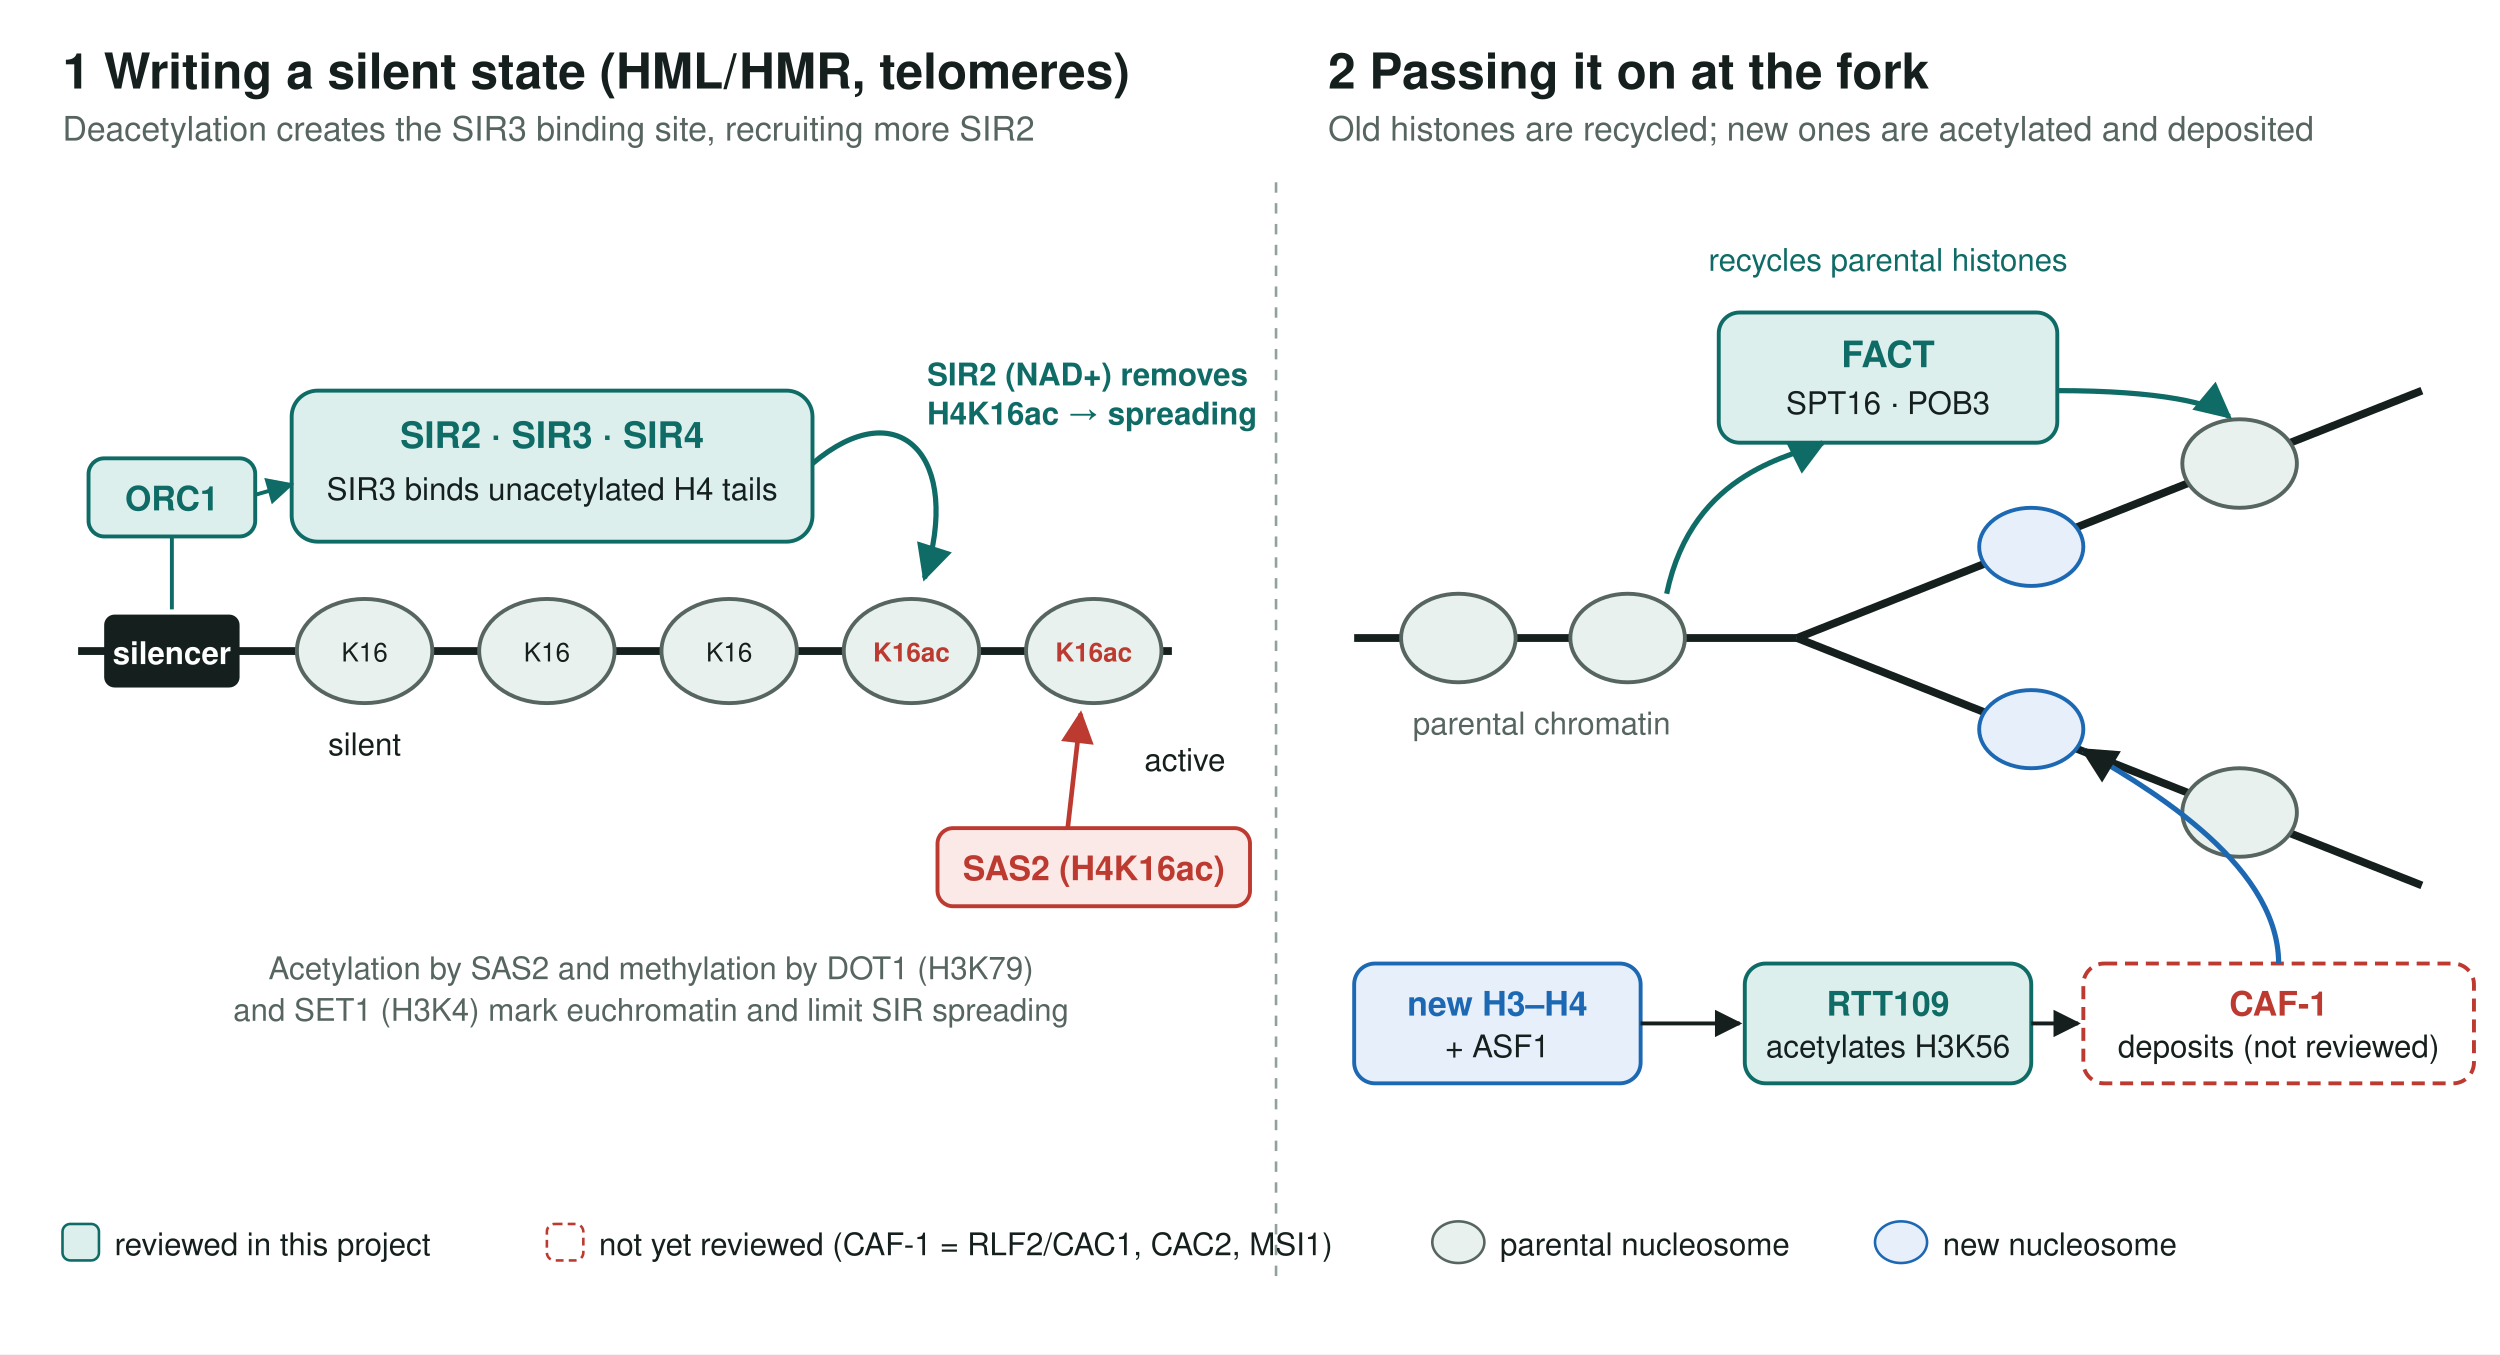
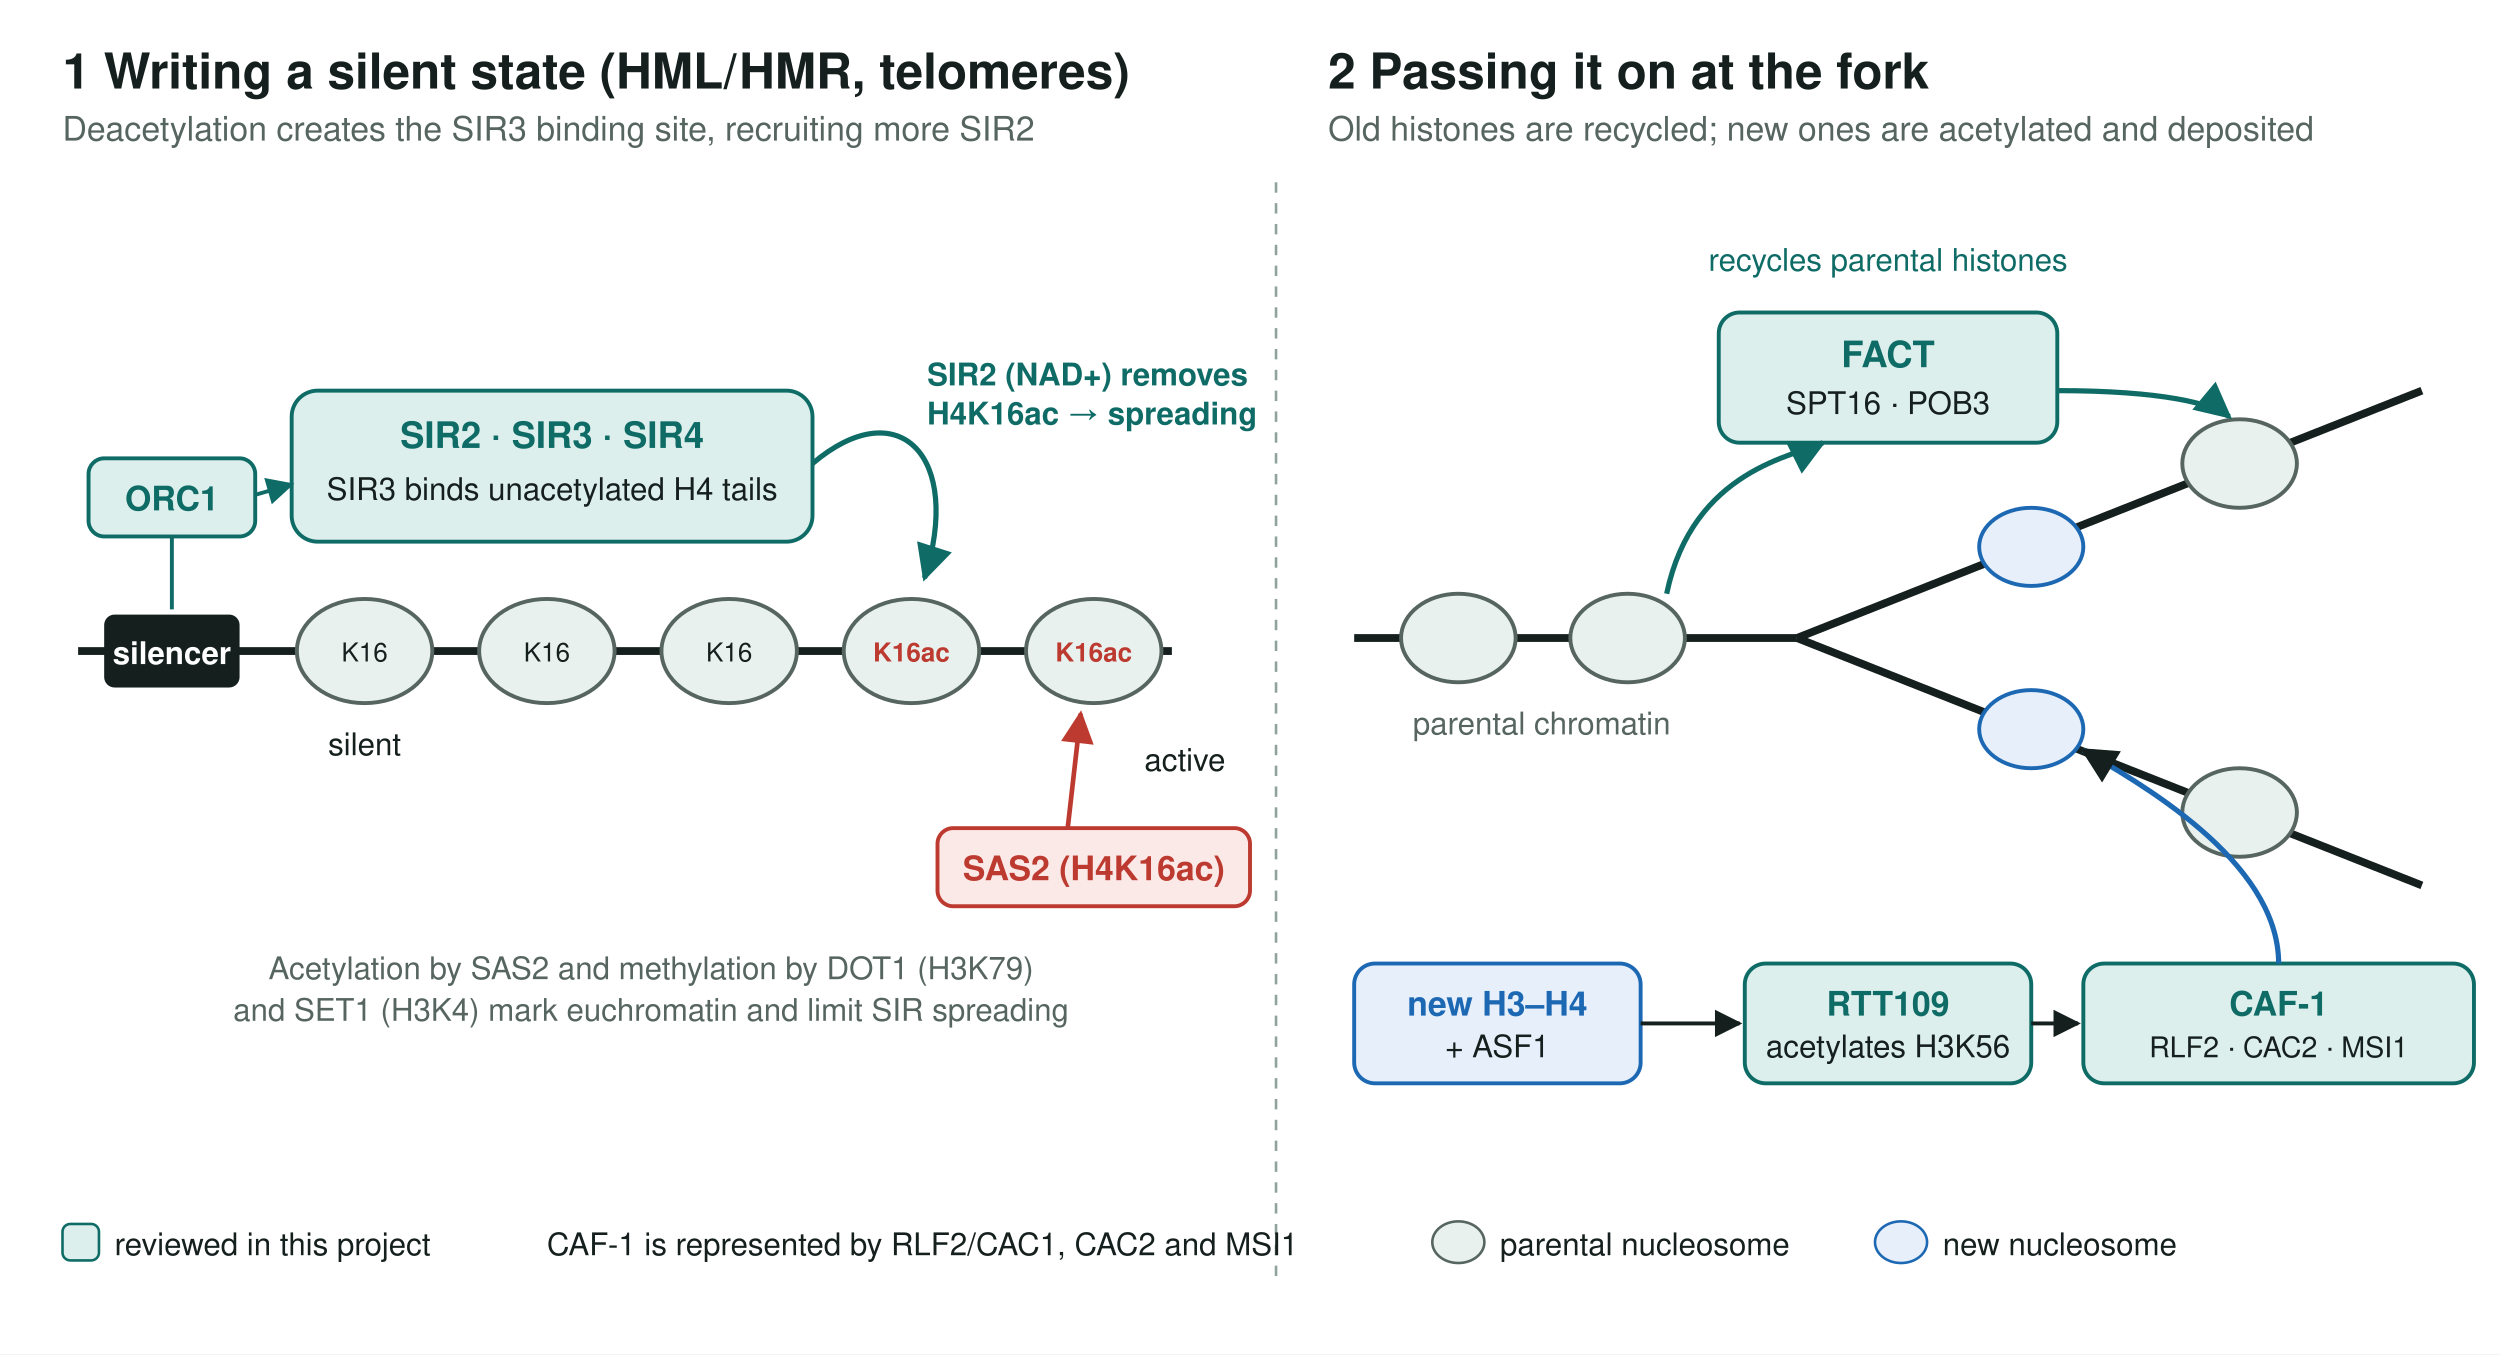
<svg xmlns="http://www.w3.org/2000/svg" viewBox="0 0 960 520" width="960" height="520" font-family="Helvetica, Arial, sans-serif">
  <defs>
    <marker id="ar" viewBox="0 0 10 10" refX="9" refY="5" markerWidth="7" markerHeight="7" orient="auto">
      <path d="M0,0 L10,5 L0,10 z" fill="#15201e" />
    </marker>
    <marker id="arR" viewBox="0 0 10 10" refX="9" refY="5" markerWidth="7" markerHeight="7" orient="auto">
      <path d="M0,0 L10,5 L0,10 z" fill="#bd3a30" />
    </marker>
    <marker id="arA" viewBox="0 0 10 10" refX="9" refY="5" markerWidth="7" markerHeight="7" orient="auto">
      <path d="M0,0 L10,5 L0,10 z" fill="#0e6b66" />
    </marker>
  </defs>
  <rect width="960" height="520" fill="#ffffff" />
  <text x="24" y="34" font-size="19" font-weight="bold" fill="#15201e">1  Writing a silent state (HML/HMR, telomeres)</text>
  <text x="24" y="54" font-size="13" fill="#56655f">Deacetylation creates the SIR3 binding site, recruiting more SIR2</text>
  <line x1="30" y1="250" x2="450" y2="250" stroke="#15201e" stroke-width="3" />
  <rect x="40" y="236" width="52" height="28" rx="4" fill="#15201e" />
  <text x="66" y="255" font-size="12" fill="#ffffff" text-anchor="middle" font-weight="bold">silencer</text>
  <g fill="#e8f1ee" stroke="#56655f" stroke-width="1.5">
    <ellipse cx="140" cy="250" rx="26" ry="20" />
    <ellipse cx="210" cy="250" rx="26" ry="20" />
    <ellipse cx="280" cy="250" rx="26" ry="20" />
    <ellipse cx="350" cy="250" rx="26" ry="20" />
    <ellipse cx="420" cy="250" rx="26" ry="20" />
  </g>
  <text x="140" y="254" font-size="10" text-anchor="middle" fill="#15201e">K16</text>
  <text x="210" y="254" font-size="10" text-anchor="middle" fill="#15201e">K16</text>
  <text x="280" y="254" font-size="10" text-anchor="middle" fill="#15201e">K16</text>
  <text x="350" y="254" font-size="10" text-anchor="middle" fill="#bd3a30" font-weight="bold">K16ac</text>
  <text x="420" y="254" font-size="10" text-anchor="middle" fill="#bd3a30" font-weight="bold">K16ac</text>
  <rect x="34" y="176" width="64" height="30" rx="6" fill="#dcefec" stroke="#0e6b66" stroke-width="1.5" />
  <text x="66" y="196" font-size="13" text-anchor="middle" fill="#0e6b66" font-weight="bold">ORC1</text>
  <line x1="66" y1="206" x2="66" y2="234" stroke="#0e6b66" stroke-width="1.5" />
  <rect x="112" y="150" width="200" height="58" rx="10" fill="#dcefec" stroke="#0e6b66" stroke-width="1.5" />
  <text x="212" y="172" font-size="14" text-anchor="middle" fill="#0e6b66" font-weight="bold">SIR2 · SIR3 · SIR4</text>
  <text x="212" y="192" font-size="12" text-anchor="middle" fill="#15201e">SIR3 binds unacetylated H4 tails</text>
  <line x1="98" y1="190" x2="112" y2="186" stroke="#0e6b66" stroke-width="1.5" marker-end="url(#arA)" />
  <path d="M 312 178 C 345 150, 370 175, 355 222" fill="none" stroke="#0e6b66" stroke-width="2" marker-end="url(#arA)" />
  <text x="356" y="148" font-size="12" fill="#0e6b66" font-weight="bold">SIR2 (NAD+) removes</text>
  <text x="356" y="163" font-size="12" fill="#0e6b66" font-weight="bold">H4K16ac → spreading</text>
  <rect x="360" y="318" width="120" height="30" rx="6" fill="#fbe9e7" stroke="#bd3a30" stroke-width="1.5" />
  <text x="420" y="338" font-size="13" text-anchor="middle" fill="#bd3a30" font-weight="bold">SAS2 (H4K16ac)</text>
  <line x1="410" y1="318" x2="415" y2="274" stroke="#bd3a30" stroke-width="1.8" marker-end="url(#arR)" />
  <text x="250" y="376" font-size="12" fill="#56655f" text-anchor="middle">Acetylation by SAS2 and methylation by DOT1 (H3K79)</text>
  <text x="250" y="392" font-size="12" fill="#56655f" text-anchor="middle">and SET1 (H3K4) mark euchromatin and limit SIR spreading</text>
  <text x="140" y="290" font-size="12" fill="#15201e" text-anchor="middle">silent</text>
  <text x="455" y="296" font-size="12" fill="#15201e" text-anchor="middle">active</text>
  <line x1="490" y1="70" x2="490" y2="490" stroke="#8fa39c" stroke-width="1" stroke-dasharray="4 4" />
  <text x="510" y="34" font-size="19" font-weight="bold" fill="#15201e">2  Passing it on at the fork</text>
  <text x="510" y="54" font-size="13" fill="#56655f">Old histones are recycled; new ones are acetylated and deposited</text>
  <line x1="520" y1="245" x2="690" y2="245" stroke="#15201e" stroke-width="3" />
  <g fill="#e8f1ee" stroke="#56655f" stroke-width="1.5">
    <ellipse cx="560" cy="245" rx="22" ry="17" />
    <ellipse cx="625" cy="245" rx="22" ry="17" />
  </g>
  <text x="592" y="282" font-size="12" text-anchor="middle" fill="#56655f">parental chromatin</text>
  <path d="M 690 245 L 930 150" stroke="#15201e" stroke-width="3" fill="none" />
  <path d="M 690 245 L 930 340" stroke="#15201e" stroke-width="3" fill="none" />
  <g fill="#e8f1ee" stroke="#56655f" stroke-width="1.5">
    <ellipse cx="860" cy="178" rx="22" ry="17" />
    <ellipse cx="860" cy="312" rx="22" ry="17" />
  </g>
  <g fill="#e7f0fa" stroke="#1d68b3" stroke-width="1.5">
    <ellipse cx="780" cy="210" rx="20" ry="15" />
    <ellipse cx="780" cy="280" rx="20" ry="15" />
  </g>
  <rect x="660" y="120" width="130" height="50" rx="8" fill="#dcefec" stroke="#0e6b66" stroke-width="1.5" />
  <text x="725" y="141" font-size="14" text-anchor="middle" fill="#0e6b66" font-weight="bold">FACT</text>
  <text x="725" y="159" font-size="12" text-anchor="middle" fill="#15201e">SPT16 · POB3</text>
  <path d="M 640 228 C 650 180, 690 175, 700 170" fill="none" stroke="#0e6b66" stroke-width="2" marker-end="url(#arA)" />
  <path d="M 790 150 C 830 150, 850 155, 856 160" fill="none" stroke="#0e6b66" stroke-width="2" marker-end="url(#arA)" />
  <text x="725" y="104" font-size="12" text-anchor="middle" fill="#0e6b66">recycles parental histones</text>
  <rect x="520" y="370" width="110" height="46" rx="8" fill="#e7f0fa" stroke="#1d68b3" stroke-width="1.5" />
  <text x="575" y="390" font-size="13" text-anchor="middle" fill="#1d68b3" font-weight="bold">new H3–H4</text>
  <text x="575" y="406" font-size="12" text-anchor="middle" fill="#15201e">+ ASF1</text>
  <line x1="630" y1="393" x2="668" y2="393" stroke="#15201e" stroke-width="1.5" marker-end="url(#ar)" />
  <rect x="670" y="370" width="110" height="46" rx="8" fill="#dcefec" stroke="#0e6b66" stroke-width="1.5" />
  <text x="725" y="390" font-size="13" text-anchor="middle" fill="#0e6b66" font-weight="bold">RTT109</text>
  <text x="725" y="406" font-size="12" text-anchor="middle" fill="#15201e">acetylates H3K56</text>
  <line x1="780" y1="393" x2="798" y2="393" stroke="#15201e" stroke-width="1.5" marker-end="url(#ar)" />
-   <rect x="800" y="370" width="150" height="46" rx="8" fill="#ffffff" stroke="#bd3a30" stroke-width="1.5" stroke-dasharray="5 3" />
-   <text x="875" y="390" font-size="13" text-anchor="middle" fill="#bd3a30" font-weight="bold">CAF-1</text>
-   <text x="875" y="406" font-size="12" text-anchor="middle" fill="#15201e">deposits (not reviewed)</text>
+   <rect x="800" y="370" width="150" height="46" rx="8" fill="#dcefec" stroke="#0e6b66" stroke-width="1.5" />
+   <text x="875" y="390" font-size="13" text-anchor="middle" fill="#0e6b66" font-weight="bold">CAF-1</text>
+   <text x="875" y="406" font-size="11" text-anchor="middle" fill="#15201e">RLF2 · CAC2 · MSI1</text>
  <path d="M 875 370 C 875 330, 820 300, 800 288" fill="none" stroke="#1d68b3" stroke-width="2" marker-end="url(#ar)" />
  <rect x="24" y="470" width="14" height="14" rx="3" fill="#dcefec" stroke="#0e6b66" />
  <text x="44" y="482" font-size="12" fill="#15201e">reviewed in this project</text>
-   <rect x="210" y="470" width="14" height="14" rx="3" fill="#ffffff" stroke="#bd3a30" stroke-dasharray="3 2" />
-   <text x="230" y="482" font-size="12" fill="#15201e">not yet reviewed (CAF-1 = RLF2/CAC1, CAC2, MSI1)</text>
+   <text x="210" y="482" font-size="12" fill="#15201e">CAF-1 is represented by RLF2/CAC1, CAC2 and MSI1</text>
  <ellipse cx="560" cy="477" rx="10" ry="8" fill="#e8f1ee" stroke="#56655f" />
  <text x="576" y="482" font-size="12" fill="#15201e">parental nucleosome</text>
  <ellipse cx="730" cy="477" rx="10" ry="8" fill="#e7f0fa" stroke="#1d68b3" />
  <text x="746" y="482" font-size="12" fill="#15201e">new nucleosome</text>
</svg>
